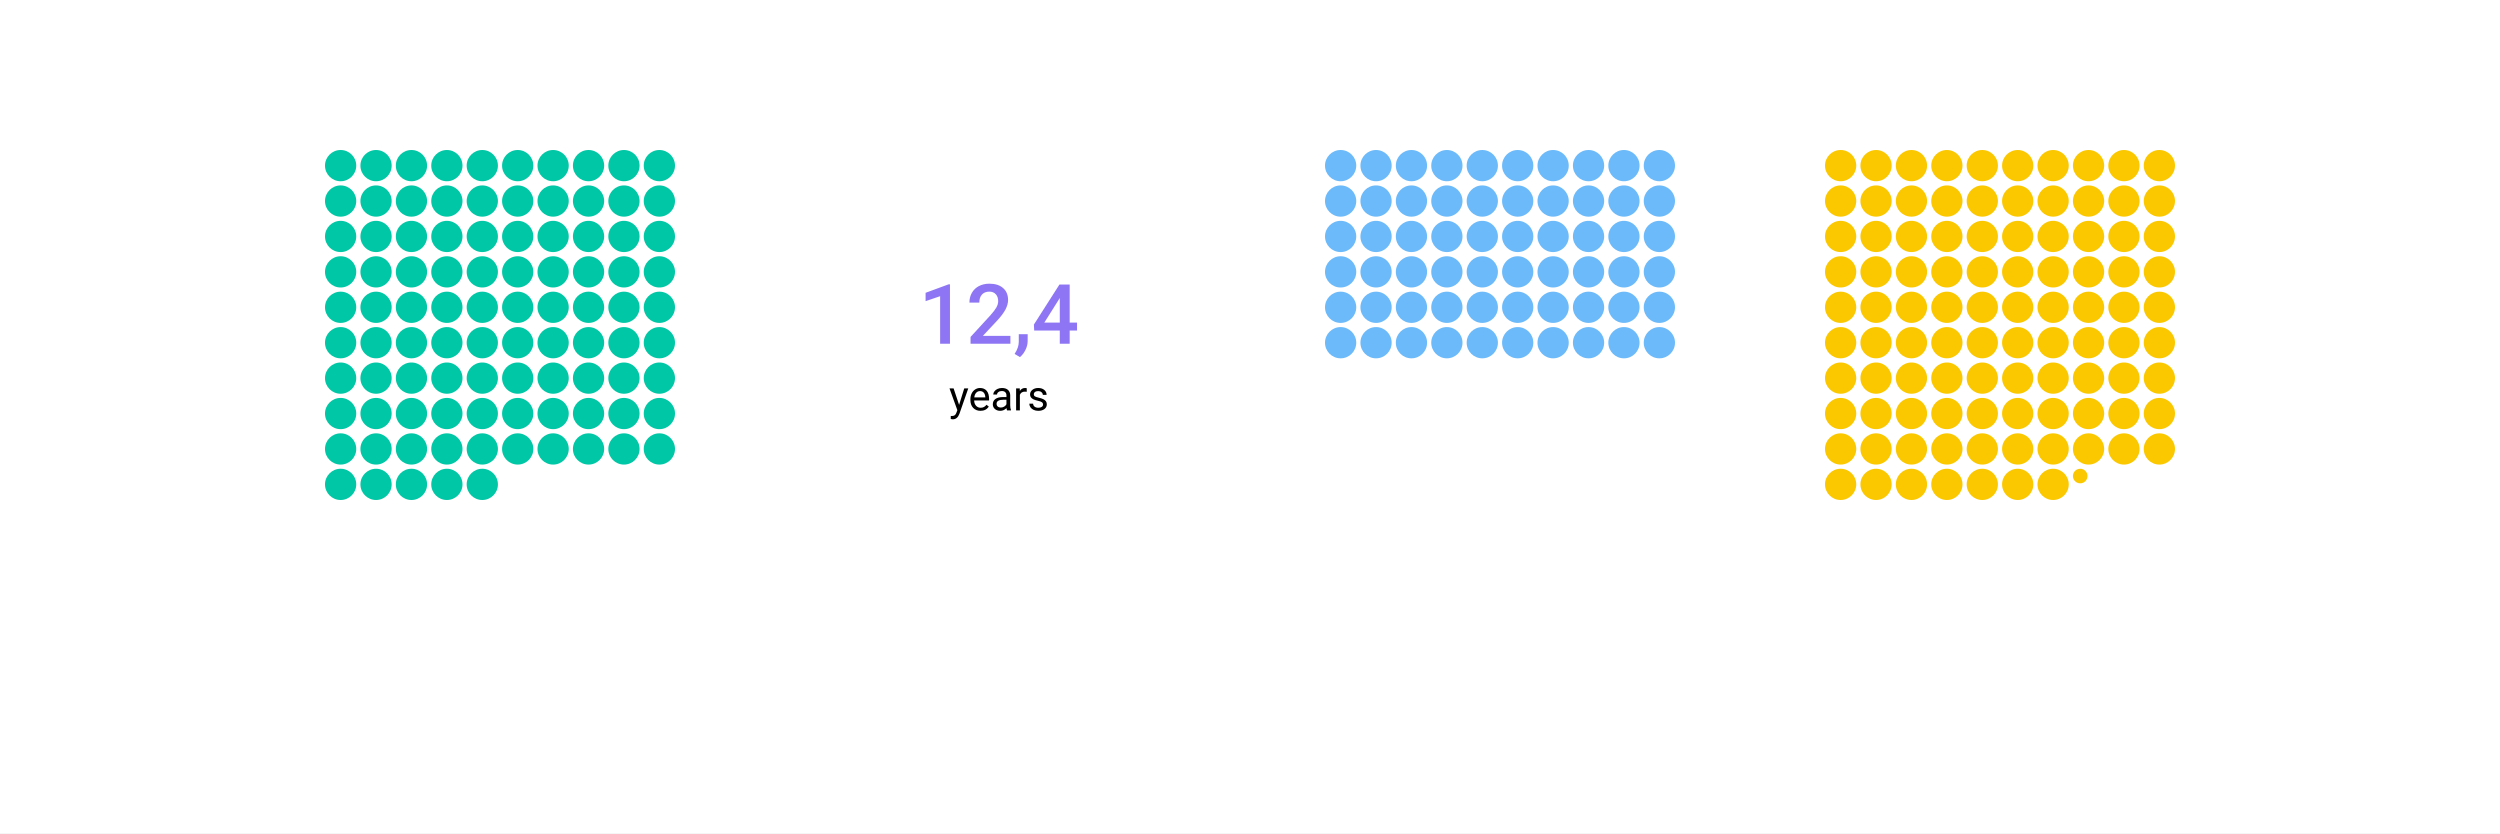
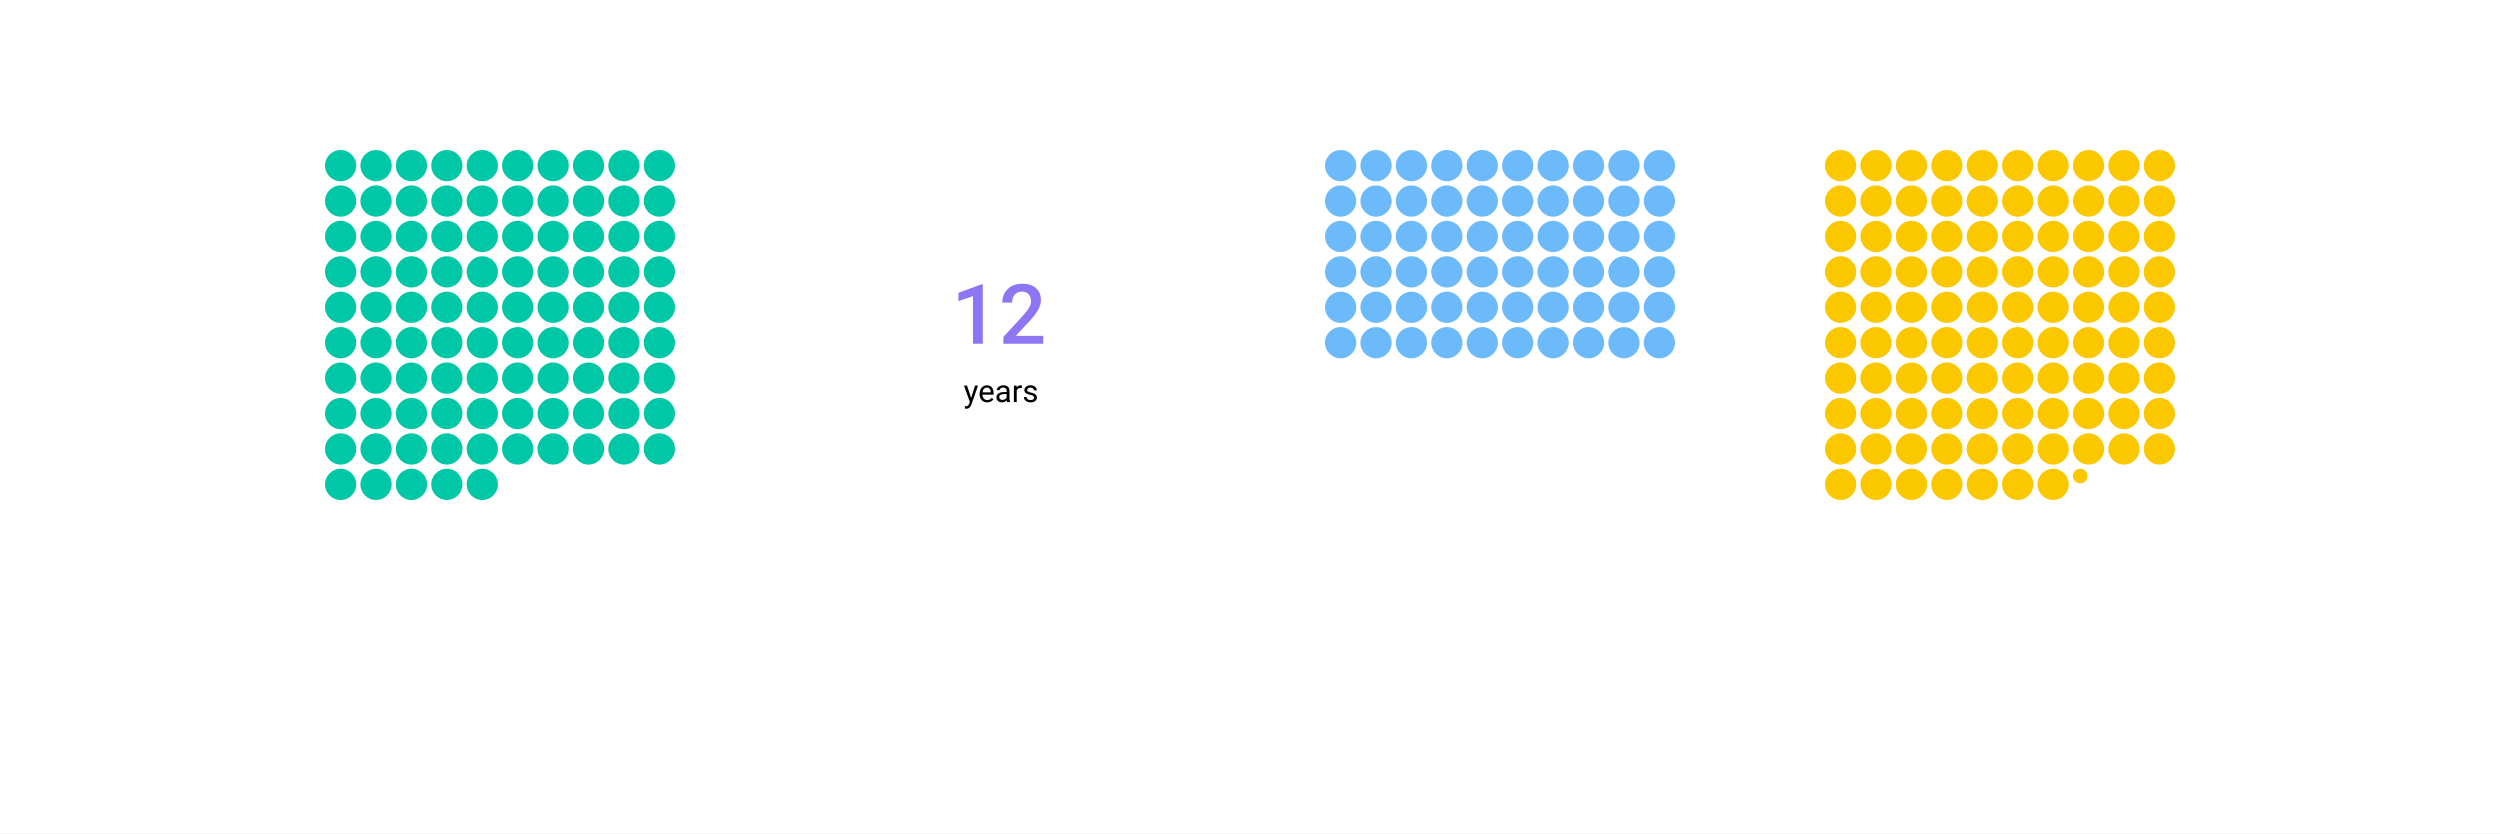
<svg xmlns="http://www.w3.org/2000/svg" width="1200" height="400" viewBox="0 0 1200 400" fill="none">
  <rect width="1200" height="400" fill="white" />
  <circle cx="180.5" cy="79.5" r="7.5" fill="#00C7A5" />
  <circle cx="197.5" cy="79.5" r="7.5" fill="#00C7A5" />
  <circle cx="214.5" cy="79.5" r="7.5" fill="#00C7A5" />
  <circle cx="231.5" cy="79.5" r="7.5" fill="#00C7A5" />
  <circle cx="248.5" cy="79.5" r="7.5" fill="#00C7A5" />
  <circle cx="265.5" cy="79.5" r="7.5" fill="#00C7A5" />
  <circle cx="282.5" cy="79.5" r="7.5" fill="#00C7A5" />
  <circle cx="299.5" cy="79.5" r="7.5" fill="#00C7A5" />
  <circle cx="316.5" cy="79.5" r="7.5" fill="#00C7A5" />
  <circle cx="163.5" cy="79.5" r="7.5" fill="#00C7A5" />
  <circle cx="180.5" cy="96.5" r="7.5" fill="#00C7A5" />
  <circle cx="197.5" cy="96.5" r="7.5" fill="#00C7A5" />
  <circle cx="214.5" cy="96.5" r="7.5" fill="#00C7A5" />
  <circle cx="231.5" cy="96.5" r="7.5" fill="#00C7A5" />
  <circle cx="248.5" cy="96.5" r="7.5" fill="#00C7A5" />
  <circle cx="265.5" cy="96.5" r="7.5" fill="#00C7A5" />
  <circle cx="282.5" cy="96.5" r="7.5" fill="#00C7A5" />
  <circle cx="299.5" cy="96.5" r="7.5" fill="#00C7A5" />
  <circle cx="316.5" cy="96.5" r="7.5" fill="#00C7A5" />
  <circle cx="163.5" cy="96.5" r="7.5" fill="#00C7A5" />
  <circle cx="180.5" cy="113.5" r="7.5" fill="#00C7A5" />
  <circle cx="197.5" cy="113.5" r="7.5" fill="#00C7A5" />
  <circle cx="214.5" cy="113.5" r="7.5" fill="#00C7A5" />
  <circle cx="231.5" cy="113.5" r="7.5" fill="#00C7A5" />
  <circle cx="248.5" cy="113.5" r="7.5" fill="#00C7A5" />
  <circle cx="265.5" cy="113.5" r="7.5" fill="#00C7A5" />
  <circle cx="282.5" cy="113.5" r="7.5" fill="#00C7A5" />
  <circle cx="299.5" cy="113.5" r="7.5" fill="#00C7A5" />
  <circle cx="316.5" cy="113.5" r="7.5" fill="#00C7A5" />
  <circle cx="163.5" cy="113.5" r="7.5" fill="#00C7A5" />
  <circle cx="180.5" cy="130.5" r="7.5" fill="#00C7A5" />
  <circle cx="197.5" cy="130.5" r="7.5" fill="#00C7A5" />
  <circle cx="214.5" cy="130.5" r="7.5" fill="#00C7A5" />
  <circle cx="231.5" cy="130.5" r="7.5" fill="#00C7A5" />
  <circle cx="248.5" cy="130.5" r="7.5" fill="#00C7A5" />
  <circle cx="265.5" cy="130.5" r="7.5" fill="#00C7A5" />
  <circle cx="282.5" cy="130.5" r="7.5" fill="#00C7A5" />
  <circle cx="299.5" cy="130.5" r="7.5" fill="#00C7A5" />
  <circle cx="316.5" cy="130.5" r="7.5" fill="#00C7A5" />
  <circle cx="163.5" cy="130.5" r="7.5" fill="#00C7A5" />
  <circle cx="180.5" cy="147.5" r="7.5" fill="#00C7A5" />
  <circle cx="197.5" cy="147.5" r="7.5" fill="#00C7A5" />
  <circle cx="214.5" cy="147.5" r="7.5" fill="#00C7A5" />
  <circle cx="231.5" cy="147.5" r="7.5" fill="#00C7A5" />
  <circle cx="248.5" cy="147.5" r="7.5" fill="#00C7A5" />
  <circle cx="265.5" cy="147.5" r="7.5" fill="#00C7A5" />
  <circle cx="282.5" cy="147.5" r="7.5" fill="#00C7A5" />
  <circle cx="299.5" cy="147.5" r="7.5" fill="#00C7A5" />
  <circle cx="316.5" cy="147.5" r="7.5" fill="#00C7A5" />
  <circle cx="163.5" cy="147.5" r="7.5" fill="#00C7A5" />
  <circle cx="180.5" cy="164.5" r="7.5" fill="#00C7A5" />
  <circle cx="197.5" cy="164.5" r="7.5" fill="#00C7A5" />
  <circle cx="214.5" cy="164.5" r="7.5" fill="#00C7A5" />
  <circle cx="231.5" cy="164.5" r="7.5" fill="#00C7A5" />
  <circle cx="248.5" cy="164.5" r="7.5" fill="#00C7A5" />
  <circle cx="265.5" cy="164.5" r="7.5" fill="#00C7A5" />
  <circle cx="282.5" cy="164.5" r="7.5" fill="#00C7A5" />
  <circle cx="299.5" cy="164.5" r="7.5" fill="#00C7A5" />
  <circle cx="316.5" cy="164.5" r="7.5" fill="#00C7A5" />
  <circle cx="163.5" cy="164.5" r="7.5" fill="#00C7A5" />
  <circle cx="180.5" cy="181.5" r="7.5" fill="#00C7A5" />
  <circle cx="197.5" cy="181.5" r="7.5" fill="#00C7A5" />
  <circle cx="214.5" cy="181.5" r="7.5" fill="#00C7A5" />
  <circle cx="231.5" cy="181.5" r="7.5" fill="#00C7A5" />
  <circle cx="248.5" cy="181.5" r="7.5" fill="#00C7A5" />
  <circle cx="265.5" cy="181.5" r="7.5" fill="#00C7A5" />
  <circle cx="282.5" cy="181.5" r="7.5" fill="#00C7A5" />
  <circle cx="299.5" cy="181.5" r="7.5" fill="#00C7A5" />
  <circle cx="316.5" cy="181.5" r="7.5" fill="#00C7A5" />
  <circle cx="163.5" cy="181.5" r="7.5" fill="#00C7A5" />
  <circle cx="180.5" cy="198.5" r="7.5" fill="#00C7A5" />
  <circle cx="197.5" cy="198.5" r="7.5" fill="#00C7A5" />
  <circle cx="214.5" cy="198.5" r="7.5" fill="#00C7A5" />
  <circle cx="231.5" cy="198.5" r="7.5" fill="#00C7A5" />
  <circle cx="248.5" cy="198.5" r="7.5" fill="#00C7A5" />
  <circle cx="265.5" cy="198.5" r="7.5" fill="#00C7A5" />
  <circle cx="282.5" cy="198.5" r="7.5" fill="#00C7A5" />
  <circle cx="299.5" cy="198.5" r="7.5" fill="#00C7A5" />
  <circle cx="316.5" cy="198.5" r="7.5" fill="#00C7A5" />
  <circle cx="163.5" cy="198.5" r="7.5" fill="#00C7A5" />
  <circle cx="180.5" cy="215.5" r="7.5" fill="#00C7A5" />
  <circle cx="197.5" cy="215.5" r="7.5" fill="#00C7A5" />
  <circle cx="214.5" cy="215.5" r="7.5" fill="#00C7A5" />
  <circle cx="231.5" cy="215.5" r="7.5" fill="#00C7A5" />
  <circle cx="248.5" cy="215.5" r="7.5" fill="#00C7A5" />
  <circle cx="265.5" cy="215.5" r="7.5" fill="#00C7A5" />
  <circle cx="282.5" cy="215.5" r="7.5" fill="#00C7A5" />
  <circle cx="299.5" cy="215.5" r="7.5" fill="#00C7A5" />
  <circle cx="316.5" cy="215.5" r="7.5" fill="#00C7A5" />
  <circle cx="163.5" cy="215.5" r="7.5" fill="#00C7A5" />
  <circle cx="180.5" cy="232.5" r="7.5" fill="#00C7A5" />
  <circle cx="197.5" cy="232.5" r="7.5" fill="#00C7A5" />
  <circle cx="214.5" cy="232.5" r="7.5" fill="#00C7A5" />
  <circle cx="231.5" cy="232.5" r="7.5" fill="#00C7A5" />
  <circle cx="163.5" cy="232.5" r="7.5" fill="#00C7A5" />
  <circle cx="900.5" cy="79.5" r="7.5" fill="#FBC800" />
  <circle cx="917.5" cy="79.5" r="7.5" fill="#FBC800" />
  <circle cx="934.5" cy="79.5" r="7.5" fill="#FBC800" />
  <circle cx="951.5" cy="79.5" r="7.5" fill="#FBC800" />
  <circle cx="968.5" cy="79.5" r="7.5" fill="#FBC800" />
  <circle cx="985.5" cy="79.5" r="7.5" fill="#FBC800" />
  <circle cx="1002.5" cy="79.5" r="7.5" fill="#FBC800" />
  <circle cx="1019.5" cy="79.5" r="7.5" fill="#FBC800" />
  <circle cx="1036.5" cy="79.5" r="7.5" fill="#FBC800" />
  <circle cx="883.5" cy="79.5" r="7.5" fill="#FBC800" />
  <circle cx="900.5" cy="96.5" r="7.5" fill="#FBC800" />
  <circle cx="917.5" cy="96.5" r="7.5" fill="#FBC800" />
  <circle cx="934.5" cy="96.5" r="7.5" fill="#FBC800" />
  <circle cx="951.5" cy="96.5" r="7.5" fill="#FBC800" />
  <circle cx="968.5" cy="96.5" r="7.5" fill="#FBC800" />
  <circle cx="985.5" cy="96.5" r="7.5" fill="#FBC800" />
  <circle cx="1002.5" cy="96.5" r="7.5" fill="#FBC800" />
  <circle cx="1019.5" cy="96.5" r="7.5" fill="#FBC800" />
  <circle cx="1036.5" cy="96.5" r="7.5" fill="#FBC800" />
  <circle cx="883.5" cy="96.5" r="7.5" fill="#FBC800" />
  <circle cx="900.5" cy="113.5" r="7.5" fill="#FBC800" />
  <circle cx="917.5" cy="113.5" r="7.5" fill="#FBC800" />
  <circle cx="934.5" cy="113.5" r="7.5" fill="#FBC800" />
  <circle cx="951.5" cy="113.5" r="7.5" fill="#FBC800" />
  <circle cx="968.5" cy="113.5" r="7.5" fill="#FBC800" />
  <circle cx="985.5" cy="113.5" r="7.5" fill="#FBC800" />
  <circle cx="1002.5" cy="113.5" r="7.5" fill="#FBC800" />
  <circle cx="1019.5" cy="113.5" r="7.5" fill="#FBC800" />
  <circle cx="1036.5" cy="113.5" r="7.5" fill="#FBC800" />
  <circle cx="883.5" cy="113.5" r="7.5" fill="#FBC800" />
  <circle cx="900.5" cy="130.5" r="7.5" fill="#FBC800" />
  <circle cx="917.5" cy="130.5" r="7.5" fill="#FBC800" />
  <circle cx="934.5" cy="130.5" r="7.5" fill="#FBC800" />
  <circle cx="951.5" cy="130.5" r="7.5" fill="#FBC800" />
  <circle cx="968.5" cy="130.5" r="7.5" fill="#FBC800" />
  <circle cx="985.5" cy="130.5" r="7.5" fill="#FBC800" />
  <circle cx="1002.5" cy="130.5" r="7.5" fill="#FBC800" />
  <circle cx="1019.5" cy="130.5" r="7.5" fill="#FBC800" />
  <circle cx="1036.5" cy="130.5" r="7.5" fill="#FBC800" />
  <circle cx="883.5" cy="130.5" r="7.5" fill="#FBC800" />
  <circle cx="900.5" cy="147.5" r="7.5" fill="#FBC800" />
  <circle cx="917.5" cy="147.5" r="7.5" fill="#FBC800" />
  <circle cx="934.5" cy="147.5" r="7.5" fill="#FBC800" />
  <circle cx="951.5" cy="147.5" r="7.5" fill="#FBC800" />
  <circle cx="968.5" cy="147.5" r="7.5" fill="#FBC800" />
  <circle cx="985.5" cy="147.5" r="7.5" fill="#FBC800" />
  <circle cx="1002.5" cy="147.5" r="7.5" fill="#FBC800" />
  <circle cx="1019.5" cy="147.5" r="7.5" fill="#FBC800" />
  <circle cx="1036.5" cy="147.5" r="7.5" fill="#FBC800" />
  <circle cx="883.5" cy="147.5" r="7.5" fill="#FBC800" />
  <circle cx="900.5" cy="164.5" r="7.5" fill="#FBC800" />
  <circle cx="917.5" cy="164.5" r="7.5" fill="#FBC800" />
  <circle cx="934.5" cy="164.5" r="7.5" fill="#FBC800" />
  <circle cx="951.5" cy="164.5" r="7.5" fill="#FBC800" />
  <circle cx="968.5" cy="164.5" r="7.5" fill="#FBC800" />
  <circle cx="985.5" cy="164.5" r="7.5" fill="#FBC800" />
  <circle cx="1002.5" cy="164.5" r="7.5" fill="#FBC800" />
  <circle cx="1019.5" cy="164.5" r="7.5" fill="#FBC800" />
  <circle cx="1036.5" cy="164.5" r="7.5" fill="#FBC800" />
  <circle cx="883.5" cy="164.5" r="7.5" fill="#FBC800" />
  <circle cx="900.5" cy="181.5" r="7.5" fill="#FBC800" />
  <circle cx="917.5" cy="181.5" r="7.5" fill="#FBC800" />
  <circle cx="934.5" cy="181.5" r="7.5" fill="#FBC800" />
  <circle cx="951.5" cy="181.5" r="7.5" fill="#FBC800" />
  <circle cx="968.5" cy="181.5" r="7.5" fill="#FBC800" />
  <circle cx="985.5" cy="181.5" r="7.5" fill="#FBC800" />
  <circle cx="1002.5" cy="181.5" r="7.5" fill="#FBC800" />
  <circle cx="1019.5" cy="181.5" r="7.5" fill="#FBC800" />
  <circle cx="1036.5" cy="181.5" r="7.5" fill="#FBC800" />
  <circle cx="883.5" cy="181.5" r="7.5" fill="#FBC800" />
  <circle cx="900.5" cy="198.5" r="7.5" fill="#FBC800" />
  <circle cx="917.5" cy="198.5" r="7.5" fill="#FBC800" />
  <circle cx="934.5" cy="198.5" r="7.5" fill="#FBC800" />
  <circle cx="951.5" cy="198.5" r="7.5" fill="#FBC800" />
  <circle cx="968.5" cy="198.5" r="7.5" fill="#FBC800" />
  <circle cx="985.5" cy="198.5" r="7.5" fill="#FBC800" />
  <circle cx="1002.5" cy="198.5" r="7.5" fill="#FBC800" />
  <circle cx="1019.5" cy="198.5" r="7.5" fill="#FBC800" />
  <circle cx="1036.5" cy="198.5" r="7.5" fill="#FBC800" />
  <circle cx="883.5" cy="198.5" r="7.5" fill="#FBC800" />
  <circle cx="900.5" cy="215.5" r="7.5" fill="#FBC800" />
  <circle cx="917.5" cy="215.5" r="7.5" fill="#FBC800" />
  <circle cx="934.5" cy="215.5" r="7.5" fill="#FBC800" />
  <circle cx="951.5" cy="215.5" r="7.5" fill="#FBC800" />
  <circle cx="968.5" cy="215.5" r="7.5" fill="#FBC800" />
  <circle cx="985.5" cy="215.5" r="7.5" fill="#FBC800" />
  <circle cx="1002.5" cy="215.5" r="7.5" fill="#FBC800" />
  <circle cx="1019.5" cy="215.5" r="7.5" fill="#FBC800" />
  <circle cx="1036.5" cy="215.5" r="7.5" fill="#FBC800" />
  <circle cx="883.5" cy="215.5" r="7.5" fill="#FBC800" />
  <circle cx="900.5" cy="232.5" r="7.5" fill="#FBC800" />
  <circle cx="917.5" cy="232.5" r="7.5" fill="#FBC800" />
  <circle cx="934.5" cy="232.5" r="7.5" fill="#FBC800" />
  <circle cx="951.5" cy="232.5" r="7.5" fill="#FBC800" />
  <circle cx="968.5" cy="232.5" r="7.5" fill="#FBC800" />
  <circle cx="985.5" cy="232.5" r="7.5" fill="#FBC800" />
  <circle cx="998.5" cy="228.5" r="3.5" fill="#FBC800" />
  <circle cx="883.5" cy="232.5" r="7.5" fill="#FBC800" />
  <circle cx="660.5" cy="79.5" r="7.5" fill="#6CBAFA" />
  <circle cx="677.5" cy="79.5" r="7.5" fill="#6CBAFA" />
  <circle cx="694.5" cy="79.5" r="7.5" fill="#6CBAFA" />
  <circle cx="711.5" cy="79.5" r="7.5" fill="#6CBAFA" />
  <circle cx="728.5" cy="79.5" r="7.5" fill="#6CBAFA" />
  <circle cx="745.5" cy="79.5" r="7.5" fill="#6CBAFA" />
  <circle cx="762.5" cy="79.5" r="7.5" fill="#6CBAFA" />
  <circle cx="779.5" cy="79.5" r="7.5" fill="#6CBAFA" />
  <circle cx="796.5" cy="79.5" r="7.5" fill="#6CBAFA" />
  <circle cx="643.5" cy="79.5" r="7.5" fill="#6CBAFA" />
  <circle cx="660.5" cy="96.5" r="7.5" fill="#6CBAFA" />
  <circle cx="677.5" cy="96.5" r="7.5" fill="#6CBAFA" />
  <circle cx="694.5" cy="96.5" r="7.5" fill="#6CBAFA" />
  <circle cx="711.5" cy="96.5" r="7.5" fill="#6CBAFA" />
  <circle cx="728.5" cy="96.5" r="7.5" fill="#6CBAFA" />
  <circle cx="745.5" cy="96.5" r="7.5" fill="#6CBAFA" />
  <circle cx="762.5" cy="96.5" r="7.5" fill="#6CBAFA" />
  <circle cx="779.5" cy="96.5" r="7.5" fill="#6CBAFA" />
  <circle cx="796.5" cy="96.5" r="7.5" fill="#6CBAFA" />
  <circle cx="643.5" cy="96.5" r="7.5" fill="#6CBAFA" />
  <circle cx="660.5" cy="113.5" r="7.5" fill="#6CBAFA" />
  <circle cx="677.5" cy="113.5" r="7.5" fill="#6CBAFA" />
  <circle cx="694.5" cy="113.5" r="7.5" fill="#6CBAFA" />
  <circle cx="711.5" cy="113.5" r="7.5" fill="#6CBAFA" />
  <circle cx="728.5" cy="113.5" r="7.5" fill="#6CBAFA" />
  <circle cx="745.5" cy="113.5" r="7.5" fill="#6CBAFA" />
  <circle cx="762.5" cy="113.5" r="7.5" fill="#6CBAFA" />
  <circle cx="779.5" cy="113.5" r="7.5" fill="#6CBAFA" />
  <circle cx="796.5" cy="113.5" r="7.5" fill="#6CBAFA" />
  <circle cx="643.5" cy="113.5" r="7.5" fill="#6CBAFA" />
  <circle cx="660.5" cy="130.5" r="7.5" fill="#6CBAFA" />
  <circle cx="677.5" cy="130.5" r="7.5" fill="#6CBAFA" />
  <circle cx="694.5" cy="130.5" r="7.5" fill="#6CBAFA" />
  <circle cx="711.5" cy="130.5" r="7.5" fill="#6CBAFA" />
  <circle cx="728.5" cy="130.5" r="7.5" fill="#6CBAFA" />
  <circle cx="745.5" cy="130.5" r="7.5" fill="#6CBAFA" />
  <circle cx="762.5" cy="130.5" r="7.5" fill="#6CBAFA" />
  <circle cx="779.5" cy="130.5" r="7.5" fill="#6CBAFA" />
  <circle cx="796.5" cy="130.5" r="7.5" fill="#6CBAFA" />
  <circle cx="643.5" cy="130.5" r="7.5" fill="#6CBAFA" />
  <circle cx="660.5" cy="147.5" r="7.5" fill="#6CBAFA" />
  <circle cx="677.5" cy="147.5" r="7.5" fill="#6CBAFA" />
  <circle cx="694.5" cy="147.5" r="7.5" fill="#6CBAFA" />
  <circle cx="711.5" cy="147.5" r="7.5" fill="#6CBAFA" />
  <circle cx="728.5" cy="147.5" r="7.5" fill="#6CBAFA" />
  <circle cx="745.5" cy="147.5" r="7.5" fill="#6CBAFA" />
  <circle cx="762.5" cy="147.5" r="7.5" fill="#6CBAFA" />
  <circle cx="779.5" cy="147.5" r="7.5" fill="#6CBAFA" />
  <circle cx="796.5" cy="147.5" r="7.5" fill="#6CBAFA" />
  <circle cx="643.5" cy="147.5" r="7.5" fill="#6CBAFA" />
  <circle cx="660.5" cy="164.5" r="7.5" fill="#6CBAFA" />
  <circle cx="677.5" cy="164.5" r="7.5" fill="#6CBAFA" />
  <circle cx="694.5" cy="164.5" r="7.5" fill="#6CBAFA" />
  <circle cx="711.5" cy="164.5" r="7.5" fill="#6CBAFA" />
  <circle cx="728.5" cy="164.5" r="7.5" fill="#6CBAFA" />
  <circle cx="745.5" cy="164.5" r="7.5" fill="#6CBAFA" />
  <circle cx="762.5" cy="164.5" r="7.5" fill="#6CBAFA" />
  <circle cx="779.5" cy="164.5" r="7.5" fill="#6CBAFA" />
  <circle cx="796.5" cy="164.5" r="7.5" fill="#6CBAFA" />
  <circle cx="643.5" cy="164.5" r="7.5" fill="#6CBAFA" />
-   <path d="M460.369 194.354L462.83 186.434H464.764L460.516 198.631C459.858 200.389 458.813 201.268 457.381 201.268L457.039 201.238L456.365 201.111V199.646L456.854 199.686C457.465 199.686 457.941 199.562 458.279 199.314C458.624 199.067 458.908 198.615 459.129 197.957L459.529 196.883L455.76 186.434H457.732L460.369 194.354ZM470.633 197.195C469.201 197.195 468.035 196.727 467.137 195.789C466.238 194.845 465.789 193.585 465.789 192.01V191.678C465.789 190.63 465.988 189.695 466.385 188.875C466.788 188.048 467.348 187.404 468.064 186.941C468.787 186.473 469.568 186.238 470.408 186.238C471.782 186.238 472.85 186.691 473.611 187.596C474.373 188.501 474.754 189.796 474.754 191.482V192.234H467.596C467.622 193.276 467.924 194.119 468.504 194.764C469.09 195.402 469.832 195.721 470.73 195.721C471.368 195.721 471.909 195.59 472.352 195.33C472.794 195.07 473.182 194.725 473.514 194.295L474.617 195.154C473.732 196.515 472.404 197.195 470.633 197.195ZM470.408 187.723C469.679 187.723 469.067 187.99 468.572 188.523C468.077 189.051 467.771 189.793 467.654 190.75H472.947V190.613C472.895 189.695 472.648 188.986 472.205 188.484C471.762 187.977 471.163 187.723 470.408 187.723ZM483.377 197C483.273 196.792 483.188 196.421 483.123 195.887C482.283 196.759 481.281 197.195 480.115 197.195C479.074 197.195 478.217 196.902 477.547 196.316C476.883 195.724 476.551 194.975 476.551 194.07C476.551 192.97 476.967 192.117 477.801 191.512C478.641 190.9 479.819 190.594 481.336 190.594H483.094V189.764C483.094 189.132 482.905 188.631 482.527 188.26C482.15 187.882 481.593 187.693 480.857 187.693C480.213 187.693 479.673 187.856 479.236 188.182C478.8 188.507 478.582 188.901 478.582 189.363H476.766C476.766 188.836 476.951 188.328 477.322 187.84C477.7 187.345 478.208 186.954 478.846 186.668C479.49 186.382 480.197 186.238 480.965 186.238C482.182 186.238 483.136 186.544 483.826 187.156C484.516 187.762 484.874 188.598 484.9 189.666V194.529C484.9 195.499 485.024 196.271 485.271 196.844V197H483.377ZM480.379 195.623C480.945 195.623 481.482 195.477 481.99 195.184C482.498 194.891 482.866 194.51 483.094 194.041V191.873H481.678C479.464 191.873 478.357 192.521 478.357 193.816C478.357 194.383 478.546 194.826 478.924 195.145C479.301 195.464 479.786 195.623 480.379 195.623ZM492.84 188.055C492.566 188.009 492.27 187.986 491.951 187.986C490.766 187.986 489.962 188.491 489.539 189.5V197H487.732V186.434H489.49L489.52 187.654C490.112 186.71 490.952 186.238 492.039 186.238C492.391 186.238 492.658 186.284 492.84 186.375V188.055ZM500.662 194.197C500.662 193.709 500.477 193.331 500.105 193.064C499.741 192.791 499.1 192.557 498.182 192.361C497.27 192.166 496.544 191.932 496.004 191.658C495.47 191.385 495.073 191.059 494.812 190.682C494.559 190.304 494.432 189.855 494.432 189.334C494.432 188.468 494.796 187.736 495.525 187.137C496.261 186.538 497.199 186.238 498.338 186.238C499.536 186.238 500.506 186.548 501.248 187.166C501.997 187.785 502.371 188.576 502.371 189.539H500.555C500.555 189.044 500.343 188.618 499.92 188.26C499.503 187.902 498.976 187.723 498.338 187.723C497.68 187.723 497.166 187.866 496.795 188.152C496.424 188.439 496.238 188.813 496.238 189.275C496.238 189.712 496.411 190.04 496.756 190.262C497.101 190.483 497.723 190.695 498.621 190.896C499.526 191.098 500.258 191.339 500.818 191.619C501.378 191.899 501.792 192.238 502.059 192.635C502.332 193.025 502.469 193.504 502.469 194.07C502.469 195.014 502.091 195.773 501.336 196.346C500.581 196.912 499.601 197.195 498.396 197.195C497.55 197.195 496.801 197.046 496.15 196.746C495.499 196.447 494.988 196.03 494.617 195.496C494.253 194.956 494.07 194.373 494.07 193.748H495.877C495.91 194.354 496.15 194.835 496.6 195.193C497.055 195.545 497.654 195.721 498.396 195.721C499.08 195.721 499.627 195.584 500.037 195.311C500.454 195.031 500.662 194.66 500.662 194.197Z" fill="black" />
-   <path d="M455.984 165H451.258V142.168L444.285 144.551V140.547L455.379 136.465H455.984V165ZM484.988 165H465.867V161.738L475.34 151.406C476.707 149.883 477.677 148.613 478.25 147.598C478.836 146.569 479.129 145.54 479.129 144.512C479.129 143.158 478.745 142.064 477.977 141.23C477.221 140.397 476.199 139.98 474.91 139.98C473.374 139.98 472.182 140.449 471.336 141.387C470.49 142.324 470.066 143.607 470.066 145.234H465.32C465.32 143.503 465.711 141.947 466.492 140.566C467.286 139.173 468.413 138.092 469.871 137.324C471.342 136.556 473.035 136.172 474.949 136.172C477.71 136.172 479.884 136.868 481.473 138.262C483.074 139.642 483.875 141.556 483.875 144.004C483.875 145.423 483.471 146.914 482.664 148.477C481.87 150.026 480.561 151.79 478.738 153.77L471.785 161.211H484.988V165ZM489.578 171.406L487.02 169.883C487.775 168.698 488.289 167.663 488.562 166.777C488.849 165.905 488.999 165.013 489.012 164.102V160.41H493.289L493.27 163.828C493.257 165.208 492.905 166.589 492.215 167.969C491.538 169.362 490.659 170.508 489.578 171.406ZM513.445 154.863H516.98V158.672H513.445V165H508.699V158.672H496.414L496.277 155.781L508.543 136.562H513.445V154.863ZM501.258 154.863H508.699V142.988L508.348 143.613L501.258 154.863Z" fill="#8D75F3" />
+   <path d="M471.746 165H467.02V142.168L460.047 144.551V140.547L471.141 136.465H471.746V165ZM500.75 165H481.629V161.738L491.102 151.406C492.469 149.883 493.439 148.613 494.012 147.598C494.598 146.569 494.891 145.54 494.891 144.512C494.891 143.158 494.507 142.064 493.738 141.23C492.983 140.397 491.961 139.98 490.672 139.98C489.135 139.98 487.944 140.449 487.098 141.387C486.251 142.324 485.828 143.607 485.828 145.234H481.082C481.082 143.503 481.473 141.947 482.254 140.566C483.048 139.173 484.174 138.092 485.633 137.324C487.104 136.556 488.797 136.172 490.711 136.172C493.471 136.172 495.646 136.868 497.234 138.262C498.836 139.642 499.637 141.556 499.637 144.004C499.637 145.423 499.233 146.914 498.426 148.477C497.632 150.026 496.323 151.79 494.5 153.77L487.547 161.211H500.75V165Z" fill="#8D75F3" />
+   <path d="M466.152 191.015L467.998 185.075H469.448L466.262 194.223C465.769 195.542 464.985 196.201 463.911 196.201L463.654 196.179L463.149 196.083V194.985L463.515 195.014C463.974 195.014 464.331 194.921 464.584 194.736C464.843 194.55 465.056 194.211 465.222 193.718L465.522 192.912L462.695 185.075H464.174L466.152 191.015ZM473.85 193.146C472.775 193.146 471.901 192.795 471.228 192.092C470.554 191.384 470.217 190.439 470.217 189.257V189.008C470.217 188.222 470.366 187.521 470.664 186.906C470.966 186.286 471.386 185.803 471.923 185.456C472.465 185.104 473.051 184.929 473.681 184.929C474.711 184.929 475.512 185.268 476.083 185.947C476.655 186.625 476.94 187.597 476.94 188.862V189.426H471.572C471.591 190.207 471.818 190.839 472.253 191.323C472.692 191.801 473.249 192.041 473.923 192.041C474.401 192.041 474.807 191.943 475.139 191.748C475.471 191.552 475.761 191.293 476.01 190.971L476.838 191.616C476.174 192.636 475.178 193.146 473.85 193.146ZM473.681 186.042C473.134 186.042 472.675 186.242 472.304 186.643C471.933 187.038 471.704 187.595 471.616 188.312H475.585V188.21C475.546 187.521 475.361 186.989 475.029 186.613C474.697 186.232 474.248 186.042 473.681 186.042ZM483.408 193C483.33 192.844 483.266 192.565 483.217 192.165C482.587 192.819 481.835 193.146 480.961 193.146C480.18 193.146 479.538 192.927 479.035 192.487C478.537 192.043 478.288 191.481 478.288 190.803C478.288 189.978 478.601 189.338 479.226 188.884C479.855 188.425 480.739 188.195 481.877 188.195H483.195V187.573C483.195 187.099 483.054 186.723 482.771 186.445C482.487 186.162 482.07 186.02 481.518 186.02C481.035 186.02 480.629 186.142 480.302 186.386C479.975 186.63 479.812 186.926 479.812 187.272H478.449C478.449 186.877 478.588 186.496 478.867 186.13C479.15 185.759 479.531 185.466 480.009 185.251C480.493 185.036 481.022 184.929 481.599 184.929C482.512 184.929 483.227 185.158 483.745 185.617C484.262 186.071 484.531 186.699 484.55 187.5V191.147C484.55 191.875 484.643 192.453 484.829 192.883V193H483.408ZM481.159 191.967C481.584 191.967 481.987 191.857 482.368 191.638C482.749 191.418 483.024 191.132 483.195 190.781V189.155H482.133C480.473 189.155 479.643 189.641 479.643 190.612C479.643 191.037 479.785 191.369 480.068 191.608C480.351 191.848 480.715 191.967 481.159 191.967ZM490.505 186.291C490.3 186.257 490.078 186.24 489.838 186.24C488.95 186.24 488.347 186.618 488.029 187.375V193H486.674V185.075H487.993L488.015 185.991C488.459 185.283 489.089 184.929 489.904 184.929C490.168 184.929 490.368 184.963 490.505 185.031V186.291ZM496.372 190.898C496.372 190.532 496.232 190.249 495.954 190.048C495.681 189.843 495.2 189.667 494.511 189.521C493.828 189.375 493.283 189.199 492.878 188.994C492.478 188.789 492.18 188.544 491.984 188.261C491.794 187.978 491.699 187.641 491.699 187.25C491.699 186.601 491.972 186.052 492.519 185.603C493.071 185.153 493.774 184.929 494.628 184.929C495.527 184.929 496.254 185.161 496.811 185.625C497.373 186.088 497.653 186.682 497.653 187.404H496.291C496.291 187.033 496.132 186.713 495.815 186.445C495.502 186.176 495.107 186.042 494.628 186.042C494.135 186.042 493.75 186.149 493.471 186.364C493.193 186.579 493.054 186.86 493.054 187.207C493.054 187.534 493.183 187.78 493.442 187.946C493.701 188.112 494.167 188.271 494.841 188.422C495.52 188.574 496.069 188.754 496.489 188.964C496.909 189.174 497.219 189.428 497.419 189.726C497.624 190.019 497.727 190.378 497.727 190.803C497.727 191.511 497.443 192.08 496.877 192.509C496.311 192.934 495.576 193.146 494.672 193.146C494.038 193.146 493.476 193.034 492.988 192.81C492.5 192.585 492.116 192.272 491.838 191.872C491.564 191.467 491.428 191.03 491.428 190.561H492.783C492.807 191.015 492.988 191.376 493.325 191.645C493.667 191.909 494.116 192.041 494.672 192.041C495.185 192.041 495.595 191.938 495.903 191.733C496.215 191.523 496.372 191.245 496.372 190.898Z" fill="black" />
</svg>
